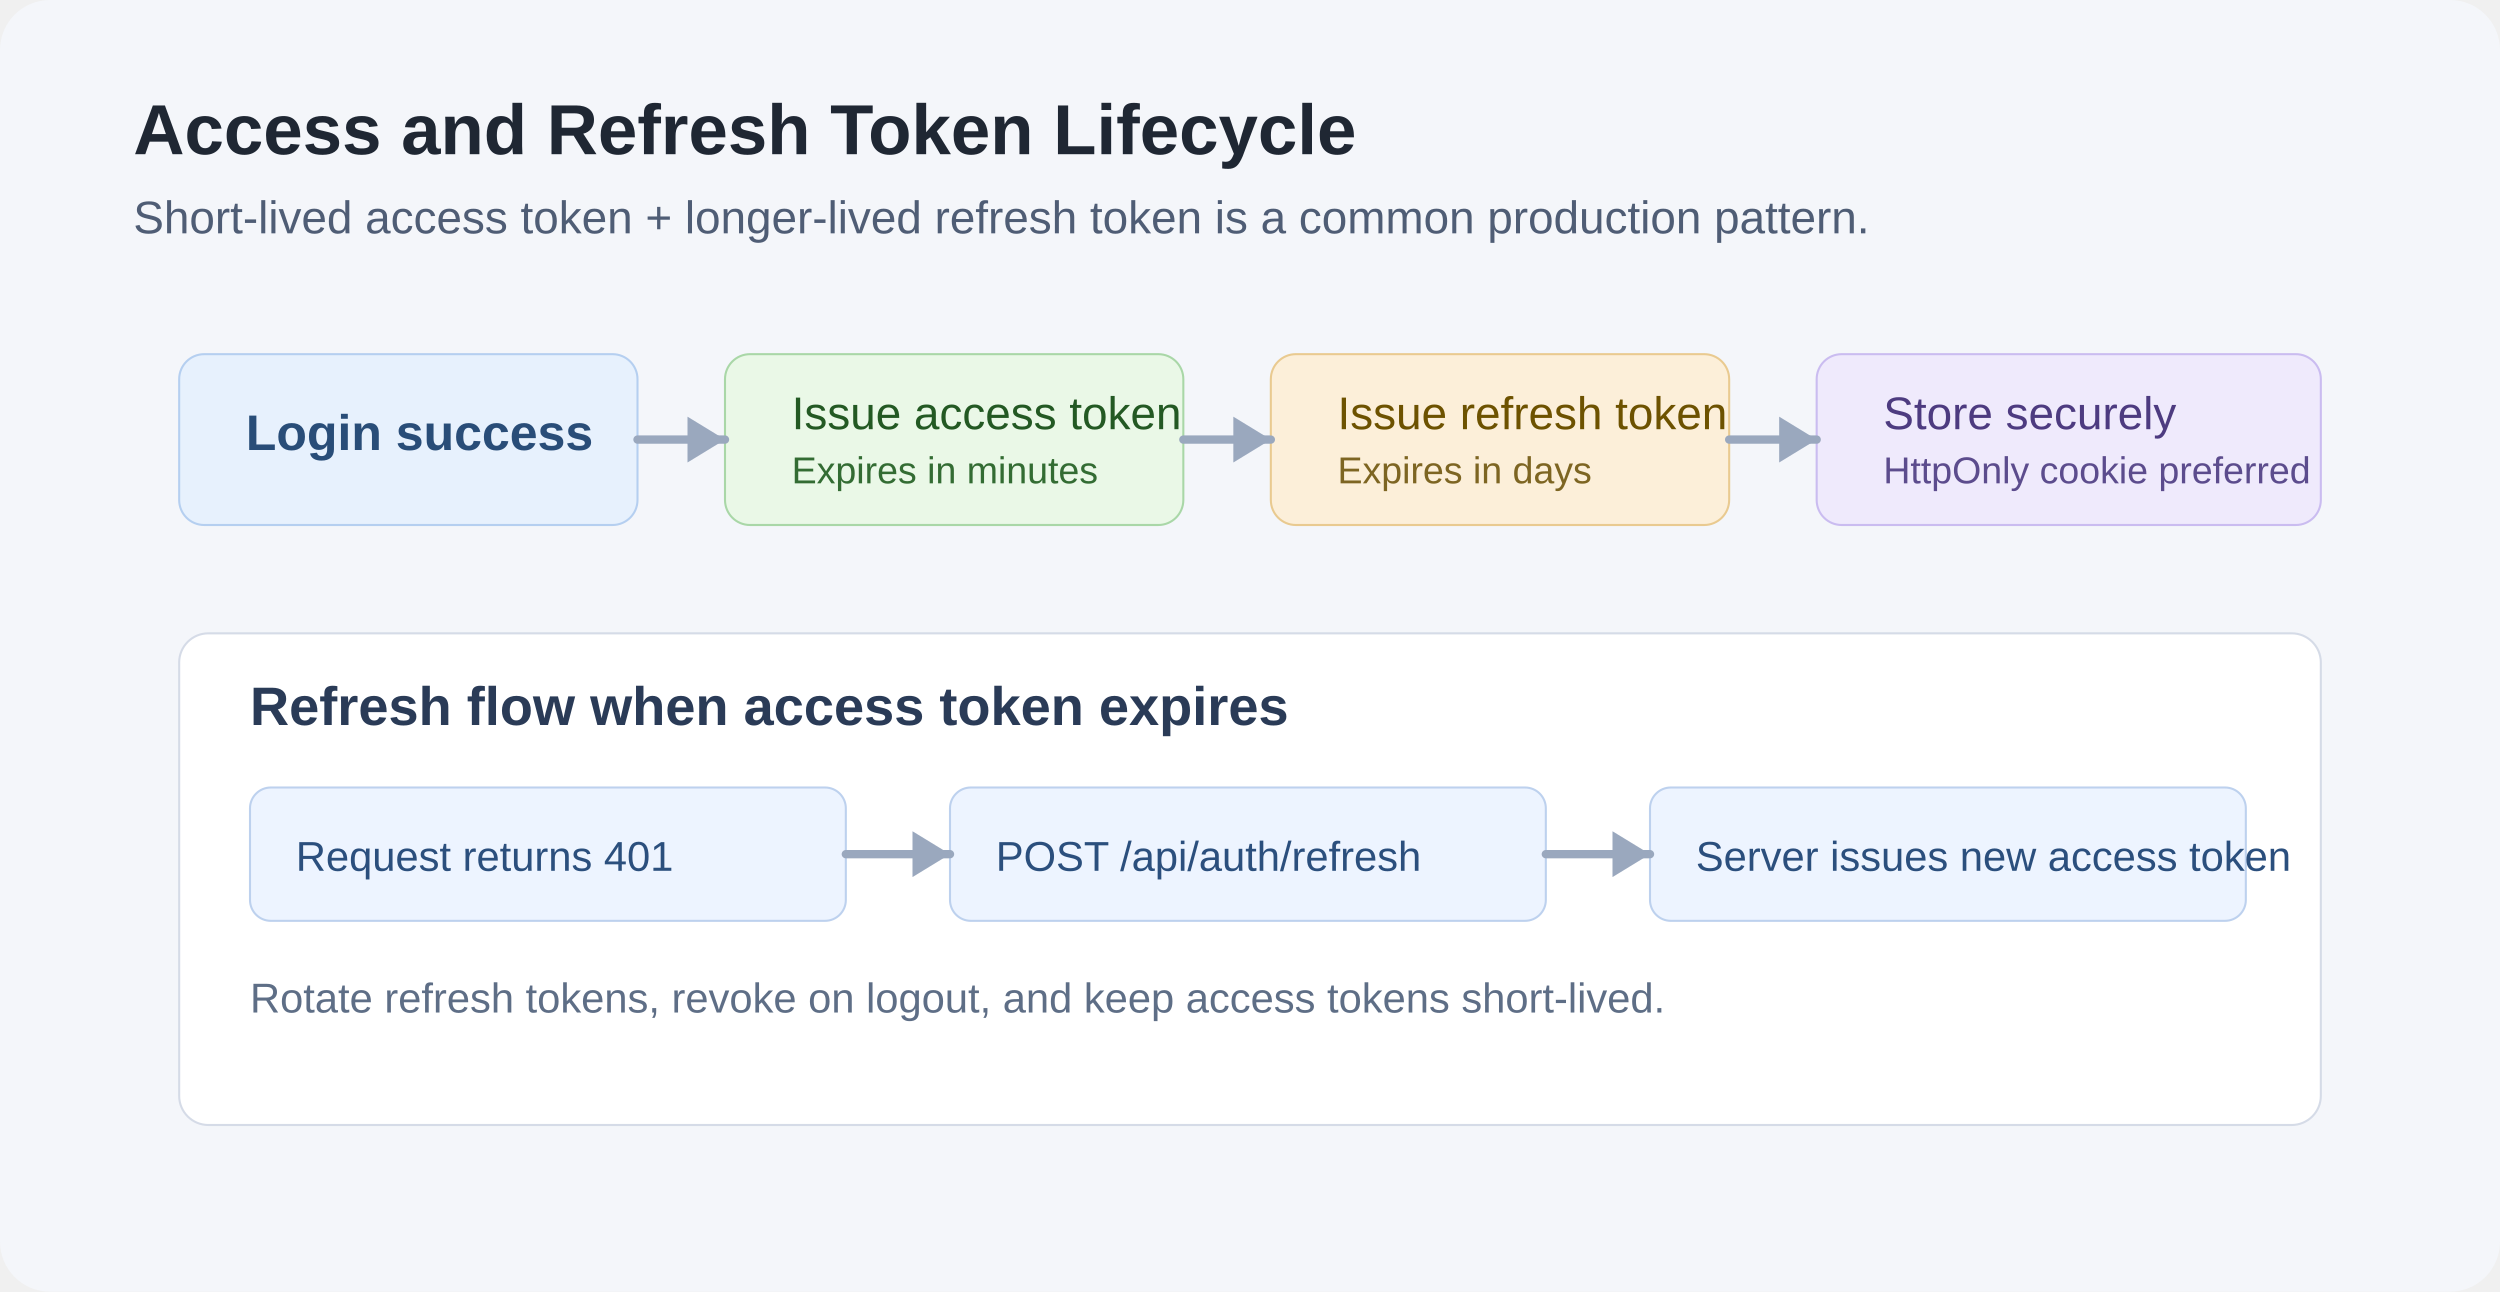
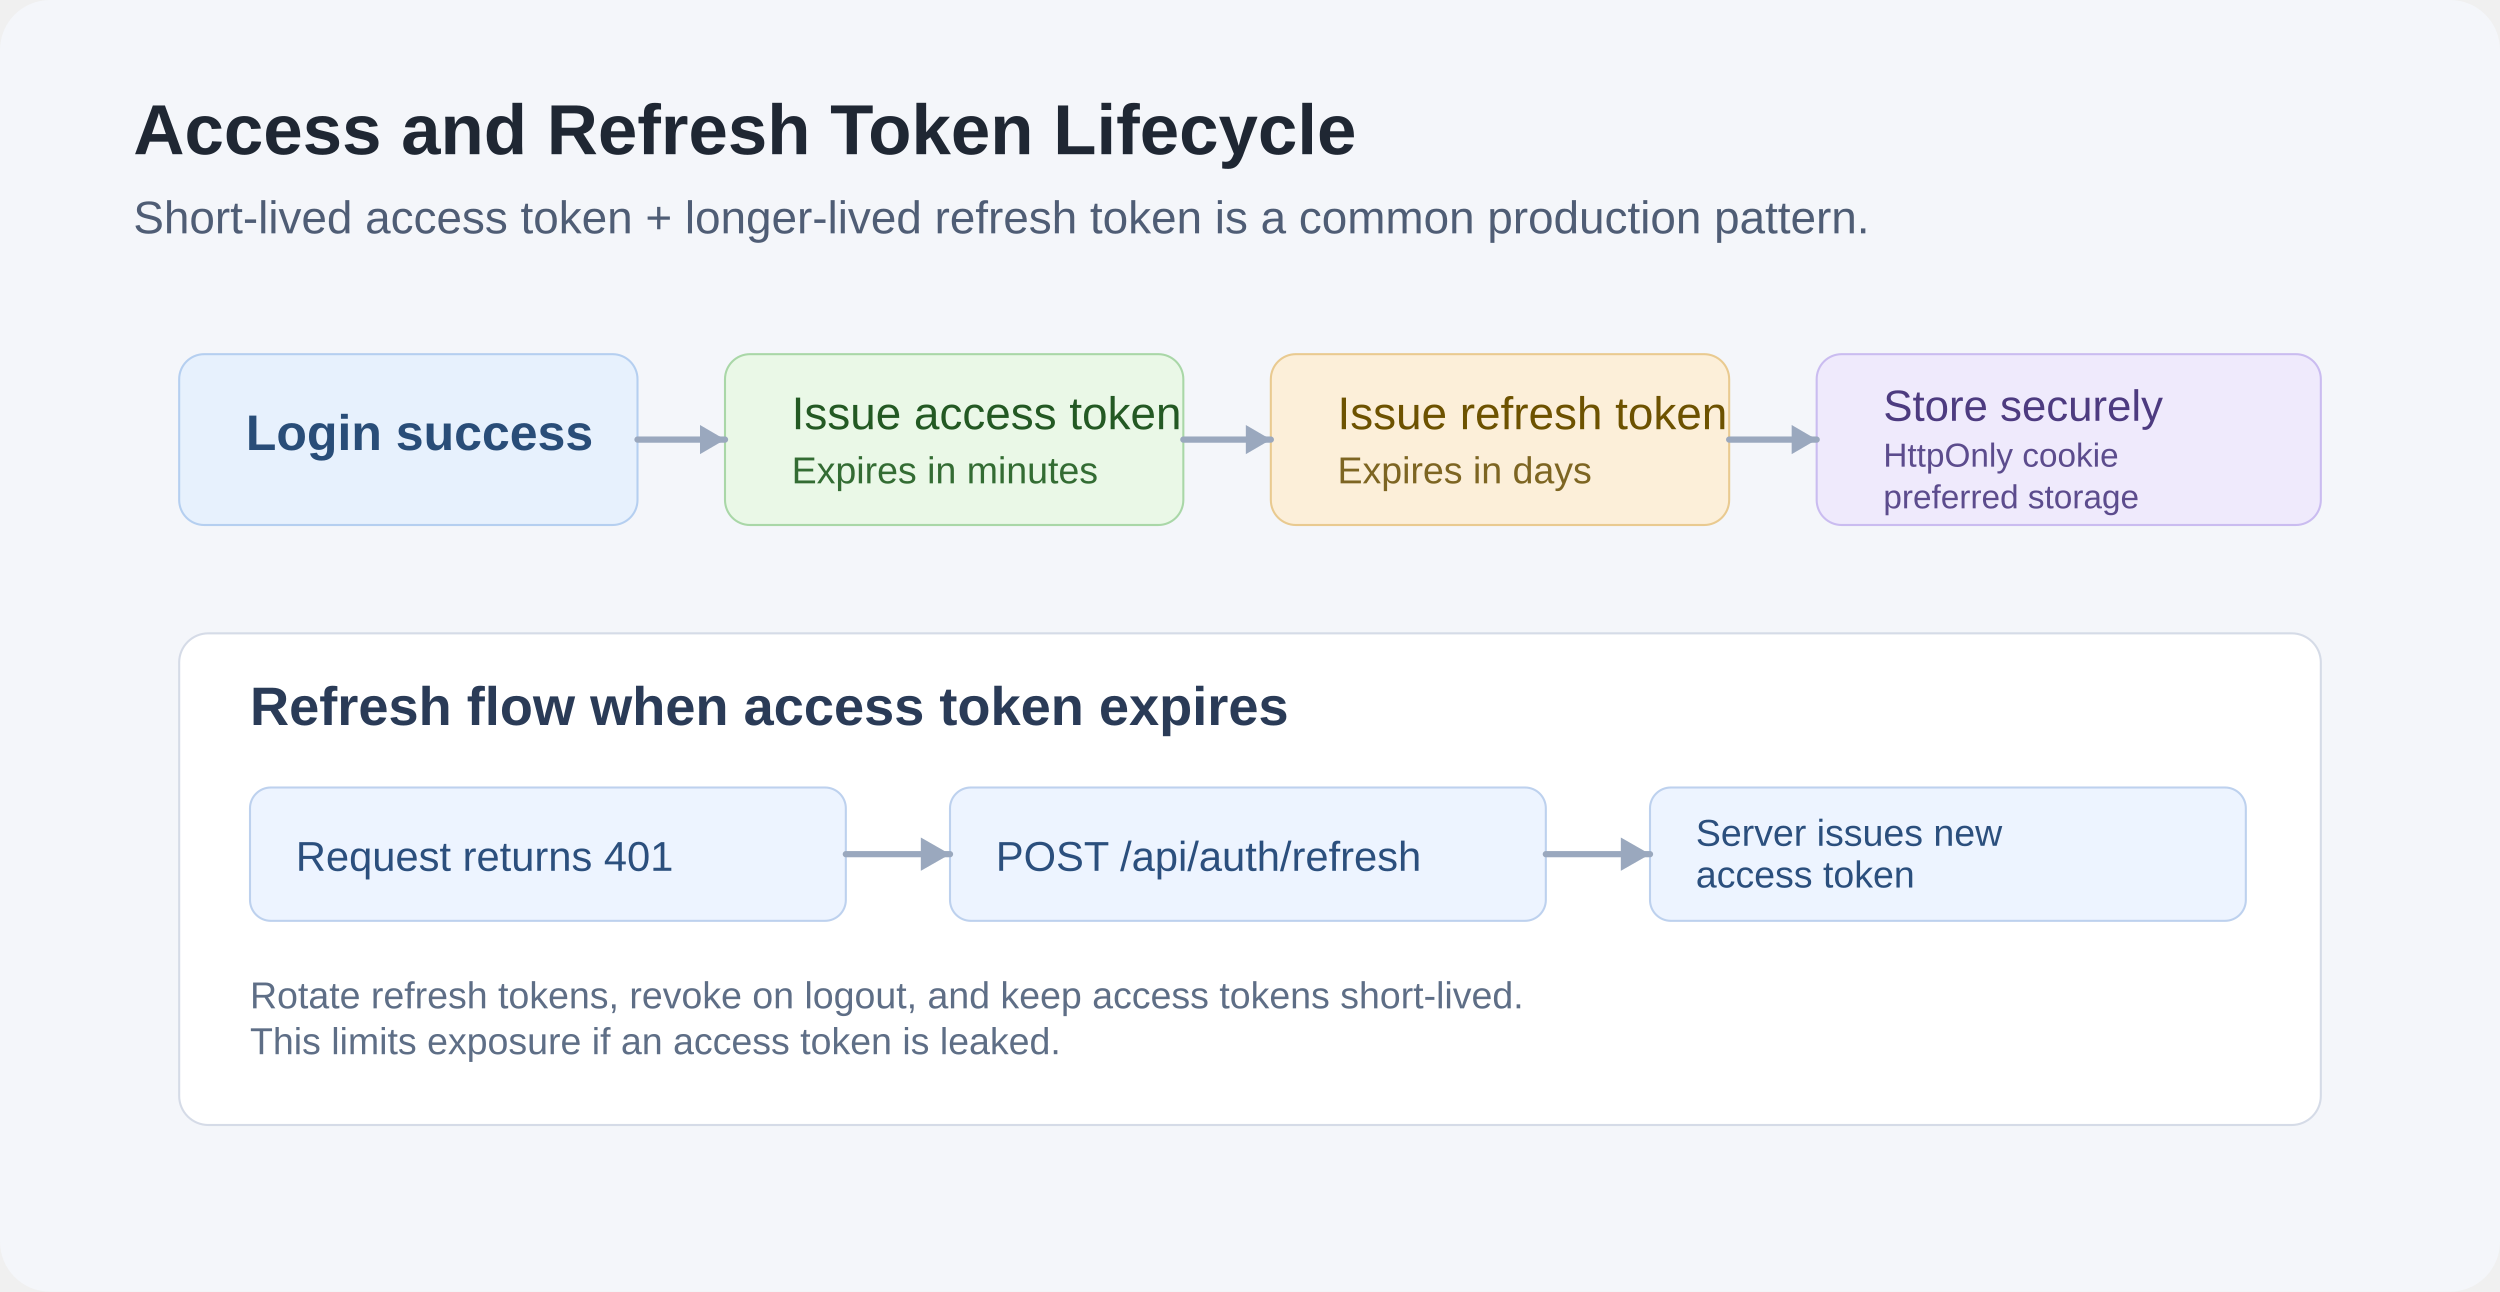
<svg xmlns="http://www.w3.org/2000/svg" width="1200" height="620" viewBox="0 0 1200 620" fill="none">
  <rect width="1200" height="620" rx="24" fill="#F4F6FA" />
  <text x="64" y="74" fill="#1F2733" font-family="Arial, sans-serif" font-size="34" font-weight="700">Access and Refresh Token Lifecycle</text>
  <text x="64" y="112" fill="#4F5D75" font-family="Arial, sans-serif" font-size="22">Short-lived access token + longer-lived refresh token is a common production pattern.</text>
  <rect x="86" y="170" width="220" height="82" rx="12" fill="#E7F1FD" stroke="#B5CFF0" />
  <text x="118" y="216" fill="#294D78" font-family="Arial, sans-serif" font-size="24" font-weight="700">Login success</text>
  <rect x="348" y="170" width="220" height="82" rx="12" fill="#EAF8E7" stroke="#A9D7A7" />
  <text x="380" y="206" fill="#235923" font-family="Arial, sans-serif" font-size="22">Issue access token</text>
  <text x="380" y="232" fill="#336C33" font-family="Arial, sans-serif" font-size="18">Expires in minutes</text>
  <rect x="610" y="170" width="220" height="82" rx="12" fill="#FCEFD9" stroke="#E9CA90" />
  <text x="642" y="206" fill="#6D5200" font-family="Arial, sans-serif" font-size="22">Issue refresh token</text>
  <text x="642" y="232" fill="#7D6522" font-family="Arial, sans-serif" font-size="18">Expires in days</text>
  <rect x="872" y="170" width="242" height="82" rx="12" fill="#EFEAFC" stroke="#CABCF0" />
-   <text x="904" y="206" fill="#4D3B80" font-family="Arial, sans-serif" font-size="22">Store securely</text>
-   <text x="904" y="232" fill="#5C4C8D" font-family="Arial, sans-serif" font-size="18">HttpOnly cookie preferred</text>
-   <line x1="306" y1="211" x2="348" y2="211" stroke="#9AA8BE" stroke-width="4" stroke-linecap="round" />
-   <polygon points="348,211 330,200 330,222" fill="#9AA8BE" />
-   <line x1="568" y1="211" x2="610" y2="211" stroke="#9AA8BE" stroke-width="4" stroke-linecap="round" />
-   <polygon points="610,211 592,200 592,222" fill="#9AA8BE" />
-   <line x1="830" y1="211" x2="872" y2="211" stroke="#9AA8BE" stroke-width="4" stroke-linecap="round" />
-   <polygon points="872,211 854,200 854,222" fill="#9AA8BE" />
+   <text x="904" y="202" fill="#4D3B80" font-family="Arial, sans-serif" font-size="21">Store securely</text>
+   <text x="904" y="224" fill="#5C4C8D" font-family="Arial, sans-serif" font-size="16">HttpOnly cookie</text>
+   <text x="904" y="244" fill="#5C4C8D" font-family="Arial, sans-serif" font-size="16">preferred storage</text>
+   <line x1="306" y1="211" x2="348" y2="211" stroke="#9AA8BE" stroke-width="3" stroke-linecap="round" />
+   <polygon points="348,211 336,204 336,218" fill="#9AA8BE" />
+   <line x1="568" y1="211" x2="610" y2="211" stroke="#9AA8BE" stroke-width="3" stroke-linecap="round" />
+   <polygon points="610,211 598,204 598,218" fill="#9AA8BE" />
+   <line x1="830" y1="211" x2="872" y2="211" stroke="#9AA8BE" stroke-width="3" stroke-linecap="round" />
+   <polygon points="872,211 860,204 860,218" fill="#9AA8BE" />
  <rect x="86" y="304" width="1028" height="236" rx="14" fill="#FFFFFF" stroke="#D5DBE7" />
  <text x="120" y="348" fill="#2A3B57" font-family="Arial, sans-serif" font-size="26" font-weight="700">Refresh flow when access token expires</text>
  <rect x="120" y="378" width="286" height="64" rx="10" fill="#EDF4FF" stroke="#BDD1EE" />
  <text x="142" y="418" fill="#2B4F7D" font-family="Arial, sans-serif" font-size="20">Request returns 401</text>
  <rect x="456" y="378" width="286" height="64" rx="10" fill="#EDF4FF" stroke="#BDD1EE" />
  <text x="478" y="418" fill="#2B4F7D" font-family="Arial, sans-serif" font-size="20">POST /api/auth/refresh</text>
  <rect x="792" y="378" width="286" height="64" rx="10" fill="#EDF4FF" stroke="#BDD1EE" />
-   <text x="814" y="418" fill="#2B4F7D" font-family="Arial, sans-serif" font-size="20">Server issues new access token</text>
-   <line x1="406" y1="410" x2="456" y2="410" stroke="#9AA8BE" stroke-width="4" stroke-linecap="round" />
-   <polygon points="456,410 438,399 438,421" fill="#9AA8BE" />
-   <line x1="742" y1="410" x2="792" y2="410" stroke="#9AA8BE" stroke-width="4" stroke-linecap="round" />
-   <polygon points="792,410 774,399 774,421" fill="#9AA8BE" />
-   <text x="120" y="486" fill="#5E6E86" font-family="Arial, sans-serif" font-size="20">Rotate refresh tokens, revoke on logout, and keep access tokens short-lived.</text>
+   <text x="814" y="406" fill="#2B4F7D" font-family="Arial, sans-serif" font-size="18">Server issues new</text>
+   <text x="814" y="426" fill="#2B4F7D" font-family="Arial, sans-serif" font-size="18">access token</text>
+   <line x1="406" y1="410" x2="456" y2="410" stroke="#9AA8BE" stroke-width="3" stroke-linecap="round" />
+   <polygon points="456,410 442,402 442,418" fill="#9AA8BE" />
+   <line x1="742" y1="410" x2="792" y2="410" stroke="#9AA8BE" stroke-width="3" stroke-linecap="round" />
+   <polygon points="792,410 778,402 778,418" fill="#9AA8BE" />
+   <text x="120" y="484" fill="#5E6E86" font-family="Arial, sans-serif" font-size="18">Rotate refresh tokens, revoke on logout, and keep access tokens short-lived.</text>
+   <text x="120" y="506" fill="#5E6E86" font-family="Arial, sans-serif" font-size="18">This limits exposure if an access token is leaked.</text>
</svg>
